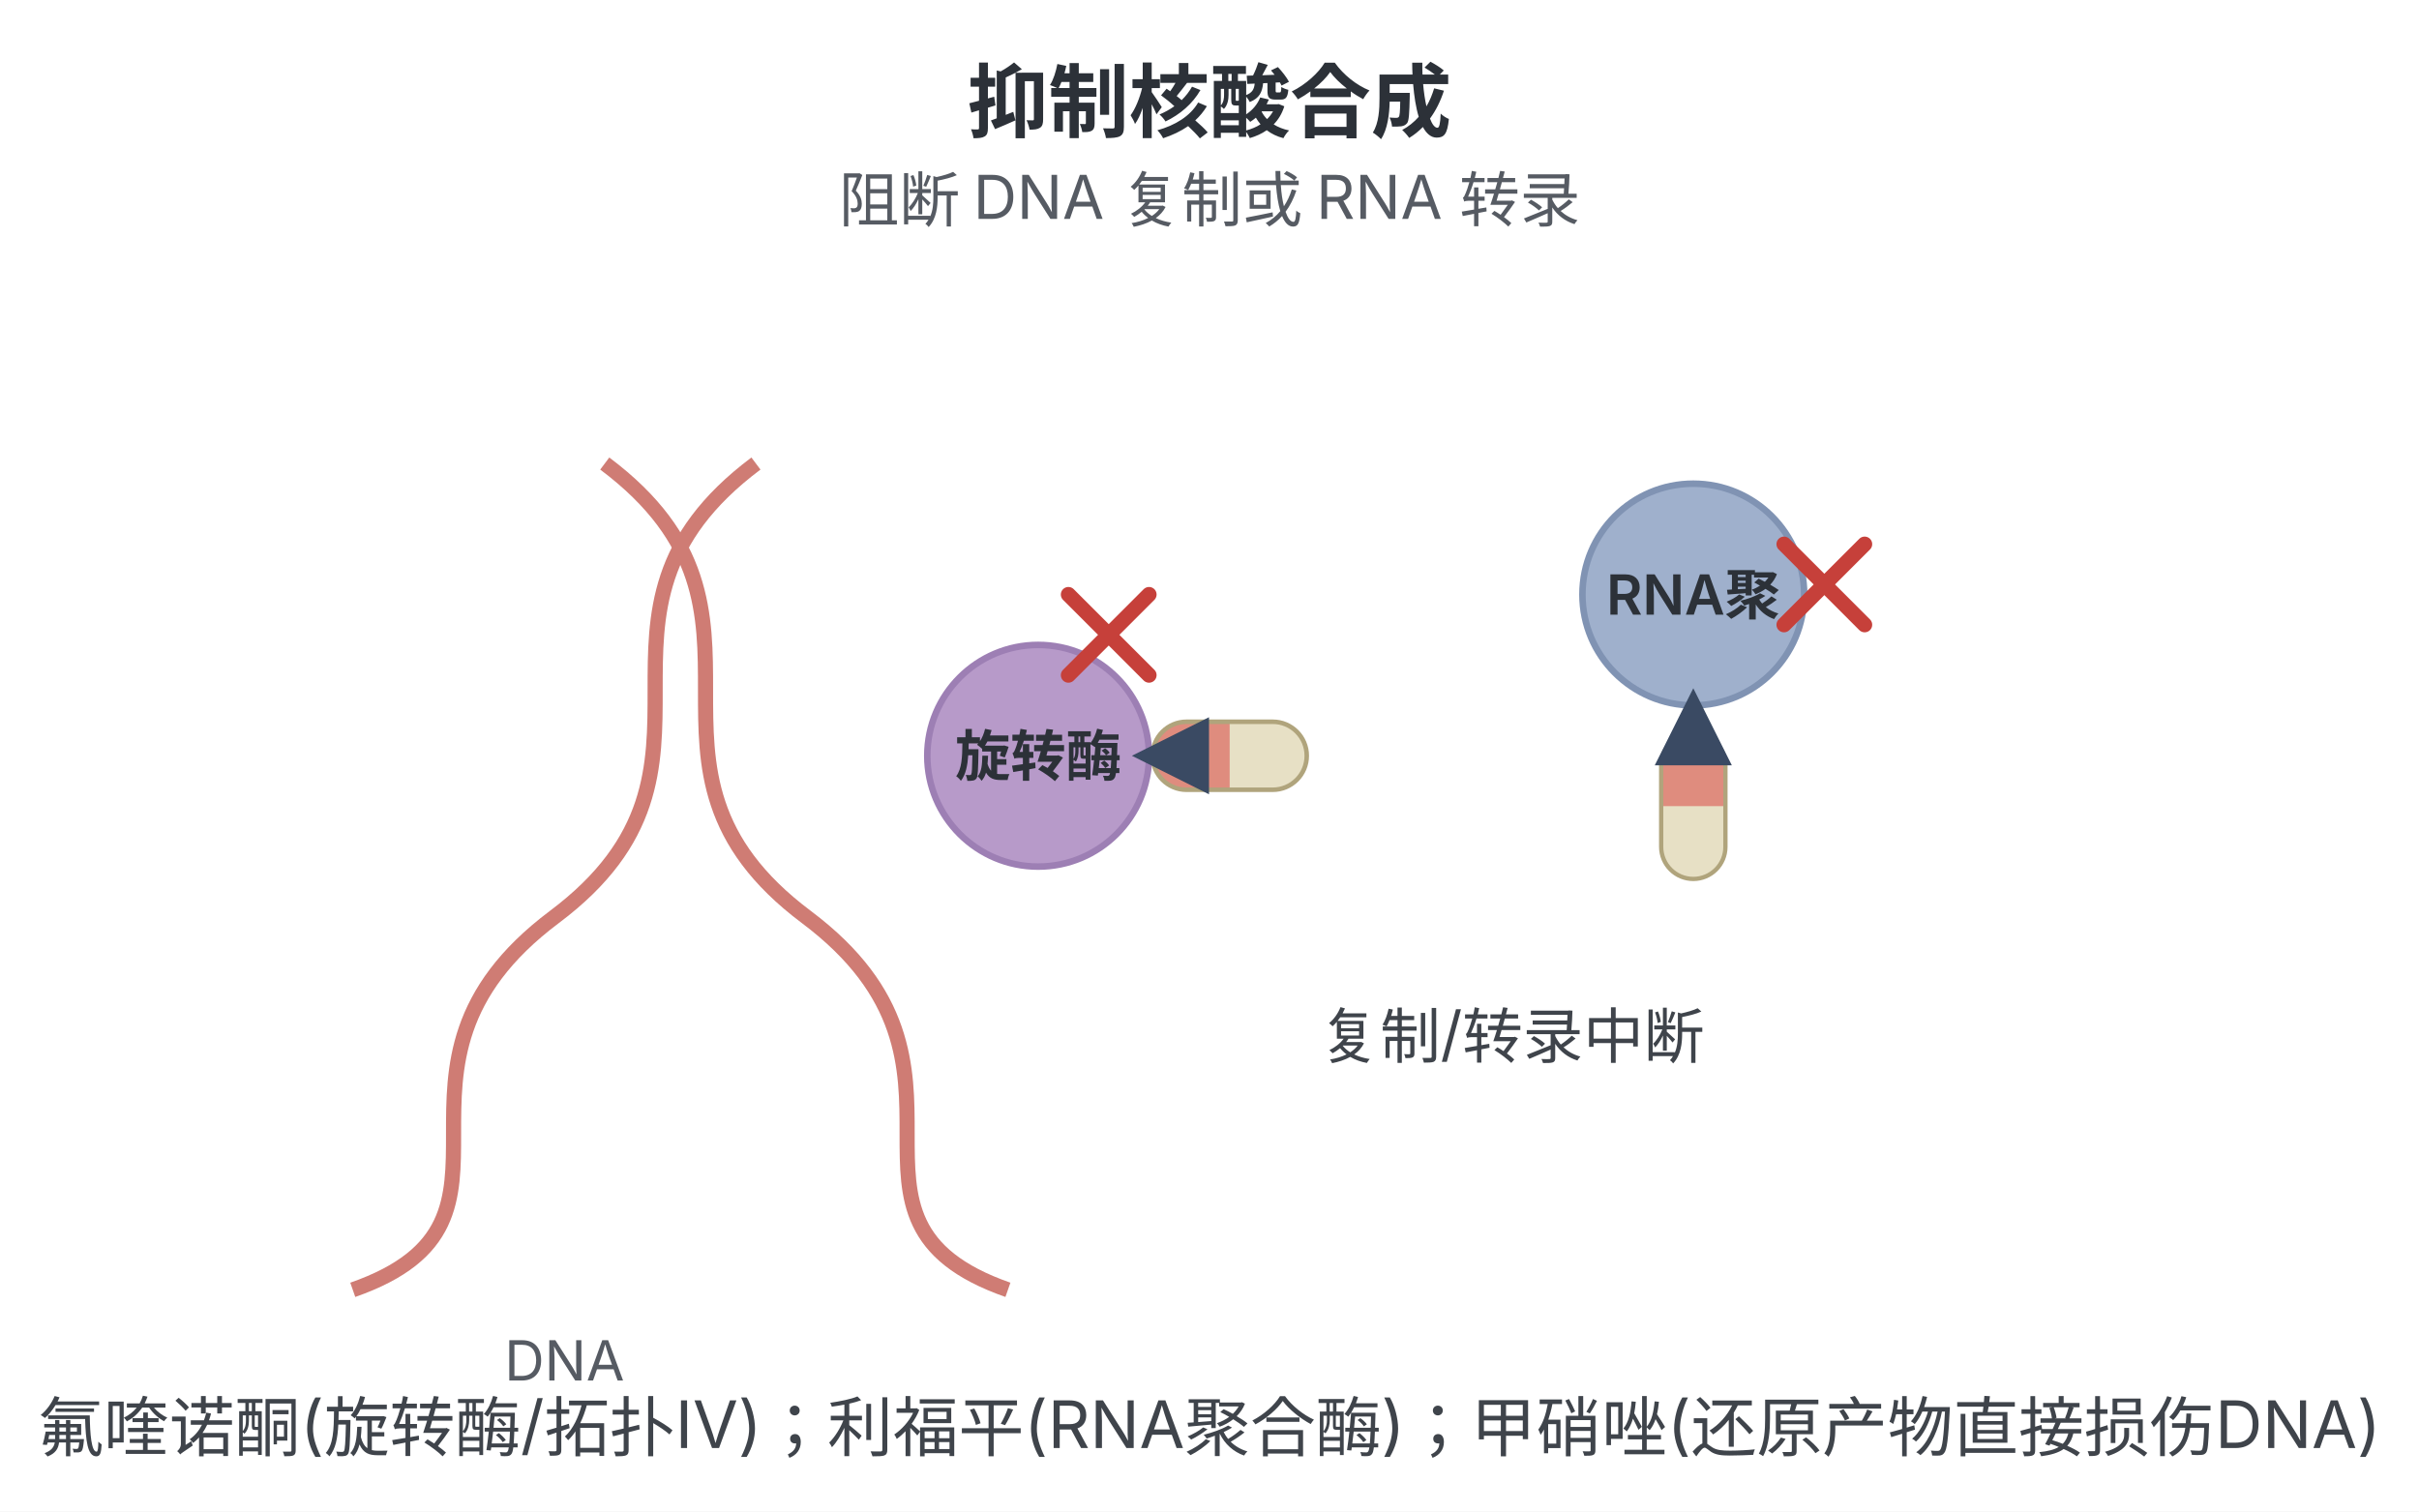
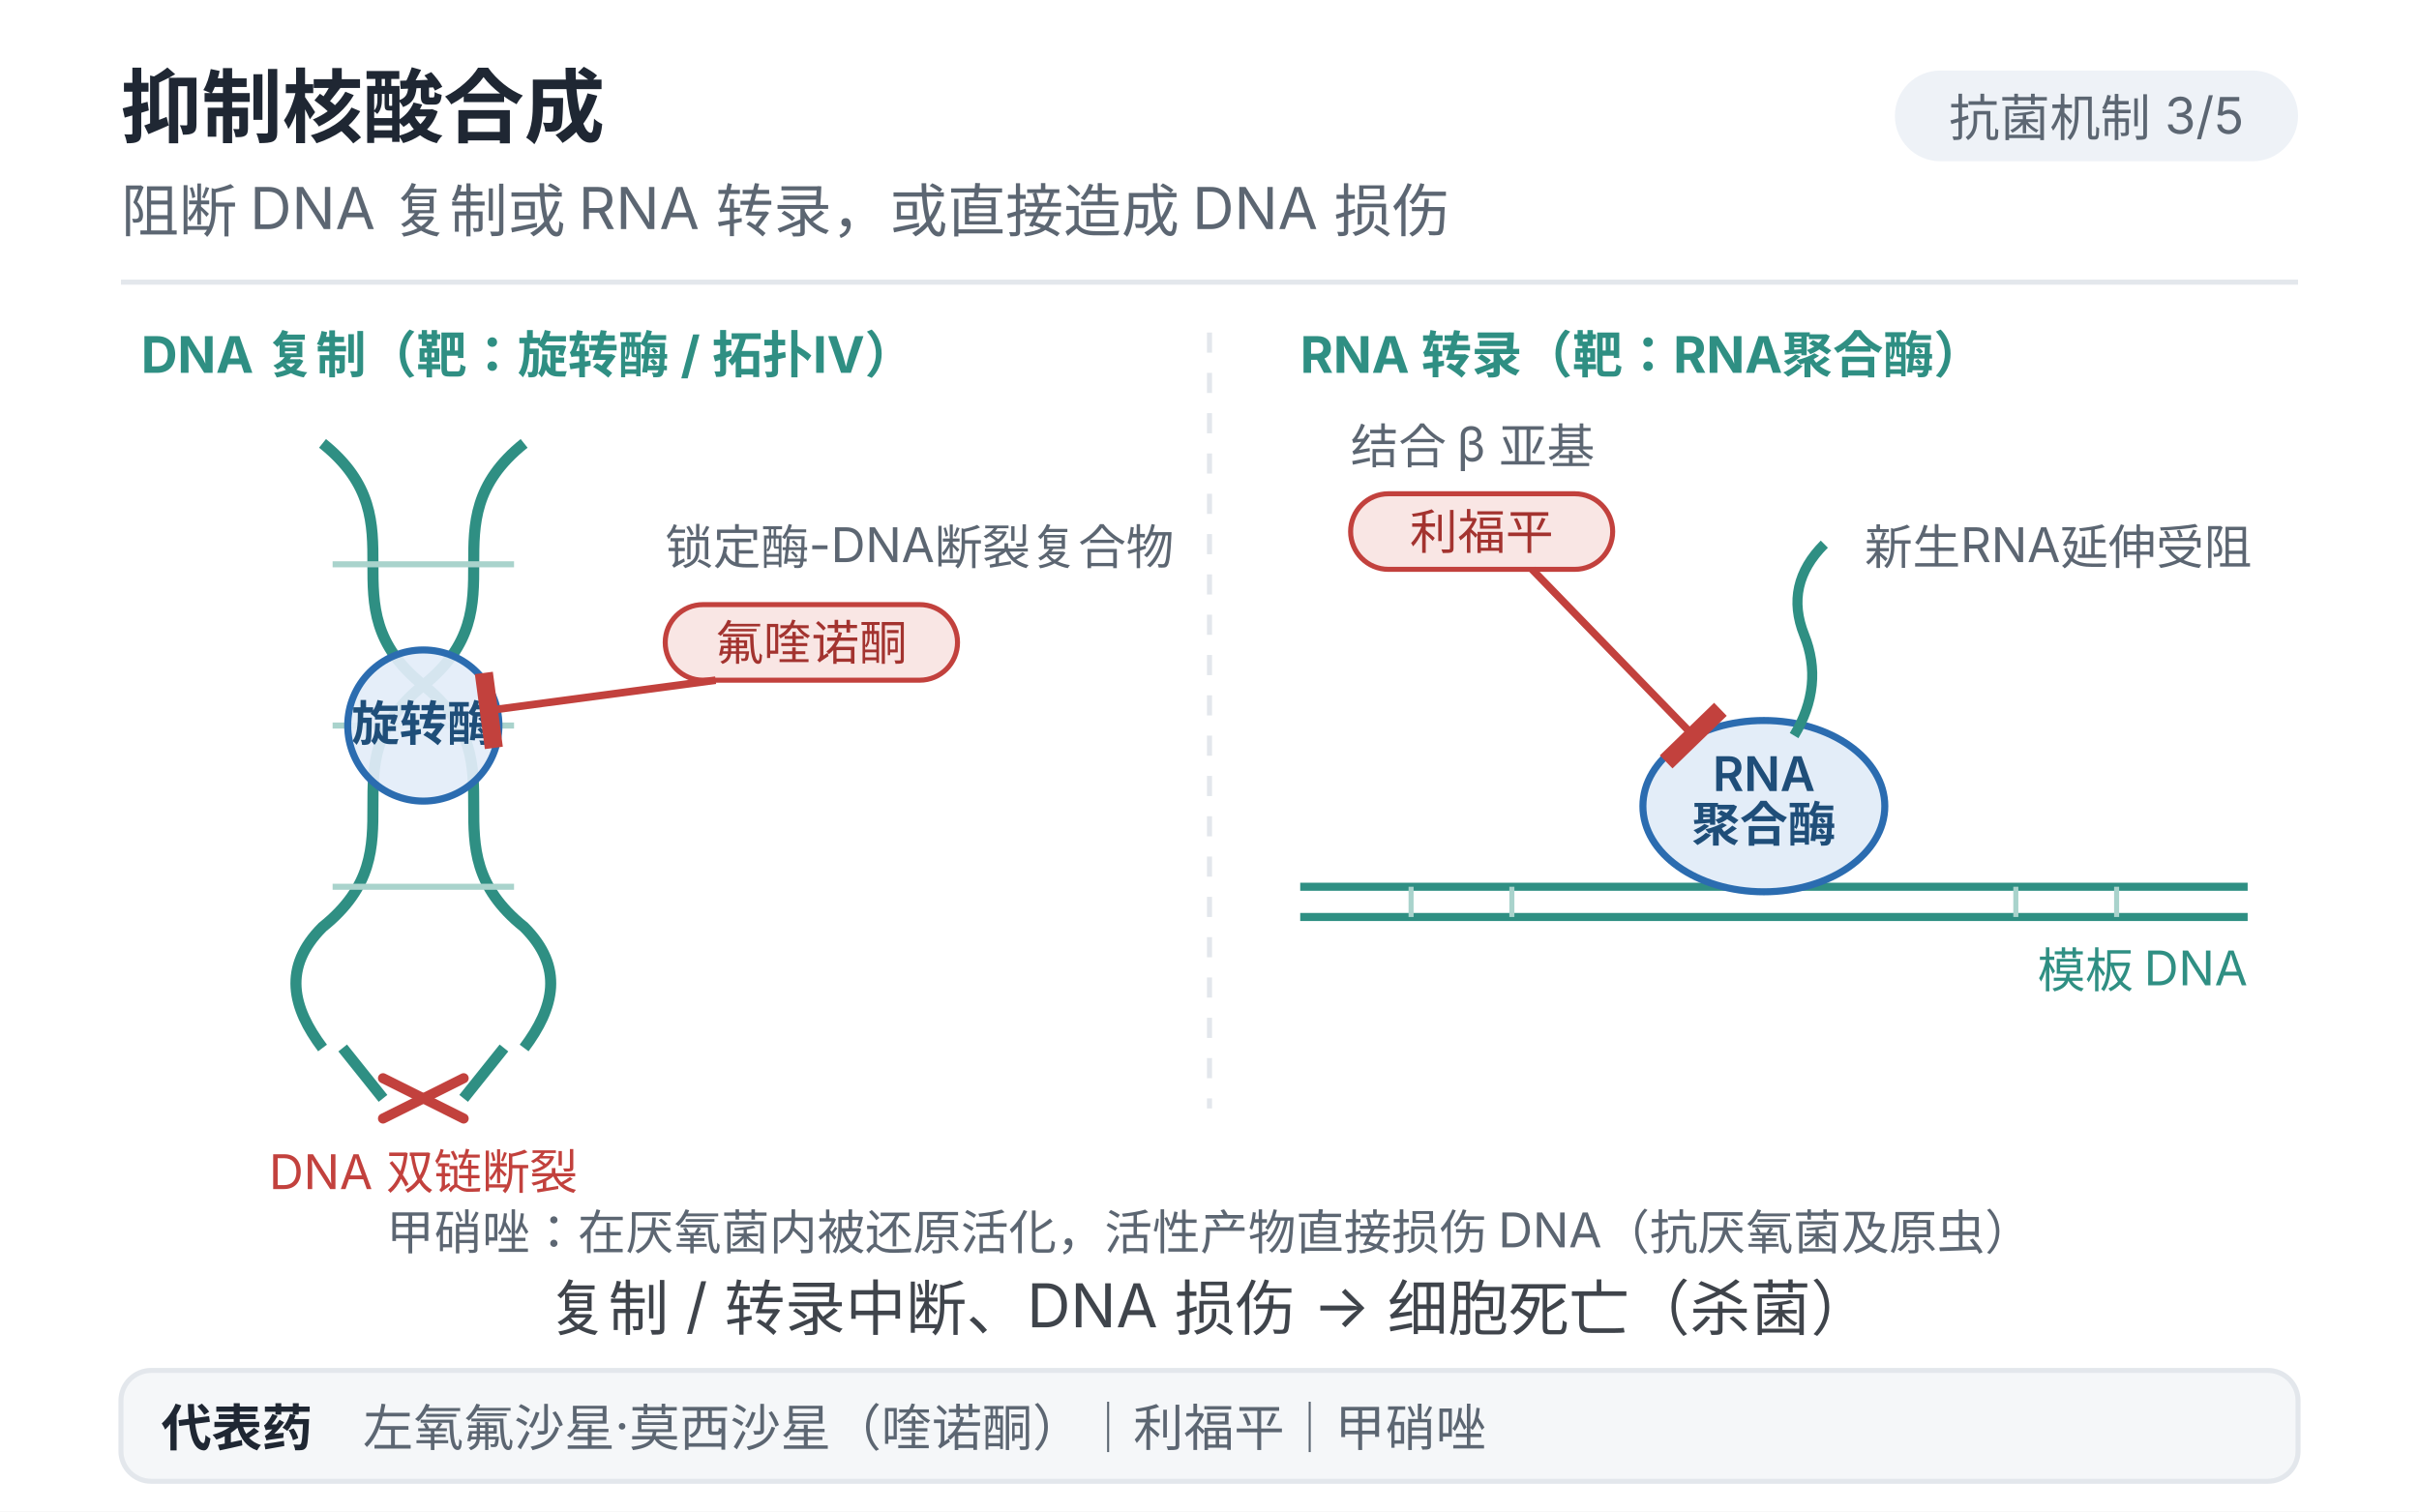
- <svg xmlns="http://www.w3.org/2000/svg" viewBox="0 0 480 300" width="480" height="300" role="img" font-family="-apple-system,'PingFang SC','Microsoft YaHei',sans-serif">
+ <svg xmlns="http://www.w3.org/2000/svg" viewBox="0 0 480 300" role="img" font-family="-apple-system,'PingFang SC','Microsoft YaHei',sans-serif">
  <defs>
-     <clipPath id="cap">
-       <rect x="-17" y="-7.5" width="34" height="15" rx="7.5" />
-     </clipPath>
-     <marker id="arr" markerWidth="9" markerHeight="9" refX="7" refY="4.5" orient="auto">
-       <path d="M0,0 L9,4.5 L0,9 z" fill="#3a4a63" />
-     </marker>
-     <marker id="arrG" markerWidth="9" markerHeight="9" refX="7" refY="4.5" orient="auto">
-       <path d="M0,0 L9,4.5 L0,9 z" fill="#3f7a52" />
+     <marker id="blk" markerWidth="8" markerHeight="12" refX="6" refY="6" orient="auto">
+       <line x1="6" y1="1" x2="6" y2="11" stroke="#c2413d" stroke-width="2.4" />
    </marker>
  </defs>
-   <rect width="100%" height="100%" fill="#ffffff" />
-   <text x="240" y="26" font-size="16" fill="#2c3138" text-anchor="middle" font-weight="700">抑制核酸合成</text>
-   <text x="240" y="44" font-size="12" fill="#565b63" text-anchor="middle">阻断 DNA 复制或 RNA 转录</text>
-   <path d="M120,92 C160,122 120,152 160,182 C200,212 160,242 200,256" fill="none" stroke="#cf7c74" stroke-width="3" />
-   <path d="M150,92 C110,122 150,152 110,182 C70,212 110,242 70,256" fill="none" stroke="#cf7c74" stroke-width="3" />
-   <text x="112" y="274" font-size="11" fill="#565b63" text-anchor="middle">DNA</text>
-   <circle cx="206" cy="150" r="22" fill="#b79ac9" stroke="#9d7fb4" stroke-width="1.3" />
-   <text x="206" y="154" font-size="11" fill="#2c3138" text-anchor="middle" font-weight="600">旋转酶</text>
-   <g transform="translate(244,150) rotate(0) scale(0.9)">
-     <rect x="-17" y="-7.5" width="34" height="15" rx="7.5" fill="#e7e0c5" />
-     <rect x="-17" y="-7.5" width="17" height="15" fill="#df8c7e" clip-path="url(#cap)" />
-     <rect x="-17" y="-7.5" width="34" height="15" rx="7.5" fill="none" stroke="#b0a47c" stroke-width="1" />
+   <rect width="480" height="300" fill="#ffffff" />
+   <text x="24" y="27" font-size="16" font-weight="700" fill="#1f2733">抑制核酸合成</text>
+   <rect x="376" y="14" width="80" height="18" rx="9" fill="#eef2f7" />
+   <text x="416" y="27" text-anchor="middle" font-size="10" fill="#5c6672">抗菌机制 3/5</text>
+   <text x="24" y="46" font-size="11.5" fill="#5c6672">阻断 DNA 复制或 RNA 转录，或直接造成 DNA 损伤</text>
+   <line x1="24" y1="56" x2="456" y2="56" stroke="#e3e7ec" />
+   <line x1="240" y1="66" x2="240" y2="220" stroke="#e3e7ec" stroke-dasharray="4,4" />
+   <text x="28" y="74" font-size="10" font-weight="700" fill="#2f8f83">DNA 复制（靶：旋转酶 / 拓扑IV）</text>
+   <g fill="none" stroke="#2f8f83" stroke-width="2.2">
+     <path d="M64,88 C84,104 64,120 84,136 C104,152 84,168 104,184 C112,192 110,200 104,208" />
+     <path d="M104,88 C84,104 104,120 84,136 C64,152 84,168 64,184 C56,192 58,200 64,208" />
  </g>
-   <line x1="236" y1="150" x2="228" y2="150" stroke="#3a4a63" stroke-width="1.7" marker-end="url(#arr)" />
-   <g stroke="#c6403a" stroke-width="3" stroke-linecap="round">
-     <line x1="212" y1="118" x2="228" y2="134" />
-     <line x1="212" y1="134" x2="228" y2="118" />
+   <g stroke="#a9d3cc" stroke-width="1.2">
+     <line x1="66" y1="112" x2="102" y2="112" />
+     <line x1="66" y1="144" x2="102" y2="144" />
+     <line x1="66" y1="176" x2="102" y2="176" />
  </g>
-   <circle cx="336" cy="118" r="22" fill="#9fb0cc" stroke="#8093b3" stroke-width="1.3" />
-   <text x="336" y="122" font-size="11" fill="#2c3138" text-anchor="middle" font-weight="600">RNA聚</text>
-   <g transform="translate(336,160) rotate(90) scale(0.85)">
-     <rect x="-17" y="-7.5" width="34" height="15" rx="7.5" fill="#e7e0c5" />
-     <rect x="-17" y="-7.5" width="17" height="15" fill="#df8c7e" clip-path="url(#cap)" />
-     <rect x="-17" y="-7.5" width="34" height="15" rx="7.5" fill="none" stroke="#b0a47c" stroke-width="1" />
+   <g fill="none" stroke="#2f8f83" stroke-width="2.2">
+     <path d="M100,208 l-8,10" />
+     <path d="M68,208 l8,10" />
  </g>
-   <line x1="336" y1="150" x2="336" y2="140" stroke="#3a4a63" stroke-width="1.7" marker-end="url(#arr)" />
-   <g stroke="#c6403a" stroke-width="3" stroke-linecap="round">
-     <line x1="354" y1="108" x2="370" y2="124" />
-     <line x1="354" y1="124" x2="370" y2="108" />
+   <g stroke="#c2413d" stroke-width="2" stroke-linecap="round">
+     <line x1="76" y1="214" x2="92" y2="222" />
+     <line x1="76" y1="222" x2="92" y2="214" />
  </g>
-   <text x="300" y="210" font-size="12" fill="#3f444b" text-anchor="middle">复制/转录中断</text>
-   <text x="240" y="288" font-size="13" fill="#3f444b" text-anchor="middle">氟喹诺酮(旋转酶/拓扑IV)；利福平(RNA聚合酶)；甲硝唑(还原产物直接损伤DNA)</text>
+   <text x="84" y="236" text-anchor="middle" font-size="9.5" fill="#c2413d">DNA 双链断裂</text>
+   <circle cx="84" cy="144" r="15" fill="#e3edf8" fill-opacity="0.92" stroke="#2b6cb0" stroke-width="1.4" />
+   <text x="84" y="147" text-anchor="middle" font-size="9.5" fill="#1f4e79" font-weight="600">旋转酶</text>
+   <rect x="132" y="120" width="58" height="15" rx="7.5" fill="#f9e6e4" stroke="#c2413d" />
+   <text x="161" y="131" text-anchor="middle" font-size="9.5" fill="#a3332f">氟喹诺酮</text>
+   <line x1="142" y1="135" x2="97" y2="141" stroke="#c2413d" stroke-width="1.5" marker-end="url(#blk)" />
+   <text x="132" y="112" font-size="9.5" fill="#5c6672">锁定酶-DNA断裂复合物</text>
+   <text x="258" y="74" font-size="10" font-weight="700" fill="#2f8f83">RNA 转录（靶：RNA聚合酶）</text>
+   <g stroke="#2f8f83" stroke-width="1.6">
+     <line x1="258" y1="176" x2="446" y2="176" />
+     <line x1="258" y1="182" x2="446" y2="182" />
+   </g>
+   <g stroke="#a9d3cc" stroke-width="1">
+     <line x1="280" y1="176" x2="280" y2="182" />
+     <line x1="300" y1="176" x2="300" y2="182" />
+     <line x1="400" y1="176" x2="400" y2="182" />
+     <line x1="420" y1="176" x2="420" y2="182" />
+   </g>
+   <text x="446" y="196" text-anchor="end" font-size="9.5" fill="#2f8f83">模板 DNA</text>
+   <ellipse cx="350" cy="160" rx="24" ry="17" fill="#e3edf8" stroke="#2b6cb0" stroke-width="1.4" />
+   <text x="350" y="157" text-anchor="middle" font-size="9.5" fill="#1f4e79" font-weight="600">RNA</text>
+   <text x="350" y="167" text-anchor="middle" font-size="9.5" fill="#1f4e79" font-weight="600">聚合酶</text>
+   <path d="M356,146 q6,-10 2,-20 q-4,-10 4,-18" fill="none" stroke="#2f8f83" stroke-width="2" />
+   <text x="370" y="112" font-size="9.5" fill="#5c6672">新生RNA延伸受阻</text>
+   <rect x="268" y="98" width="52" height="15" rx="7.5" fill="#f9e6e4" stroke="#c2413d" />
+   <text x="294" y="109" text-anchor="middle" font-size="9.5" fill="#a3332f">利福平</text>
+   <line x1="304" y1="113" x2="336" y2="146" stroke="#c2413d" stroke-width="1.5" marker-end="url(#blk)" />
+   <text x="268" y="92" font-size="9.5" fill="#5c6672">结合 β 亚基</text>
+   <text x="240" y="248" text-anchor="middle" font-size="9.5" fill="#5c6672">甲硝唑：在厌氧菌内被还原活化，活性产物直接损伤 DNA（抗厌氧菌及原虫）</text>
+   <text x="240" y="264" text-anchor="middle" font-size="12" fill="#3f444b">复制 / 转录中断、DNA 损伤 → 细胞死亡（杀菌）</text>
+   <rect x="24" y="272" width="432" height="22" rx="6" fill="#f5f7f9" stroke="#e3e7ec" />
+   <text x="32" y="287" font-size="10" fill="#5c6672">
+     <tspan font-weight="700" fill="#1f2733">代表药</tspan>　左氧氟沙星·莫西沙星（喹诺酮）｜利福平｜甲硝唑</text>
</svg>
